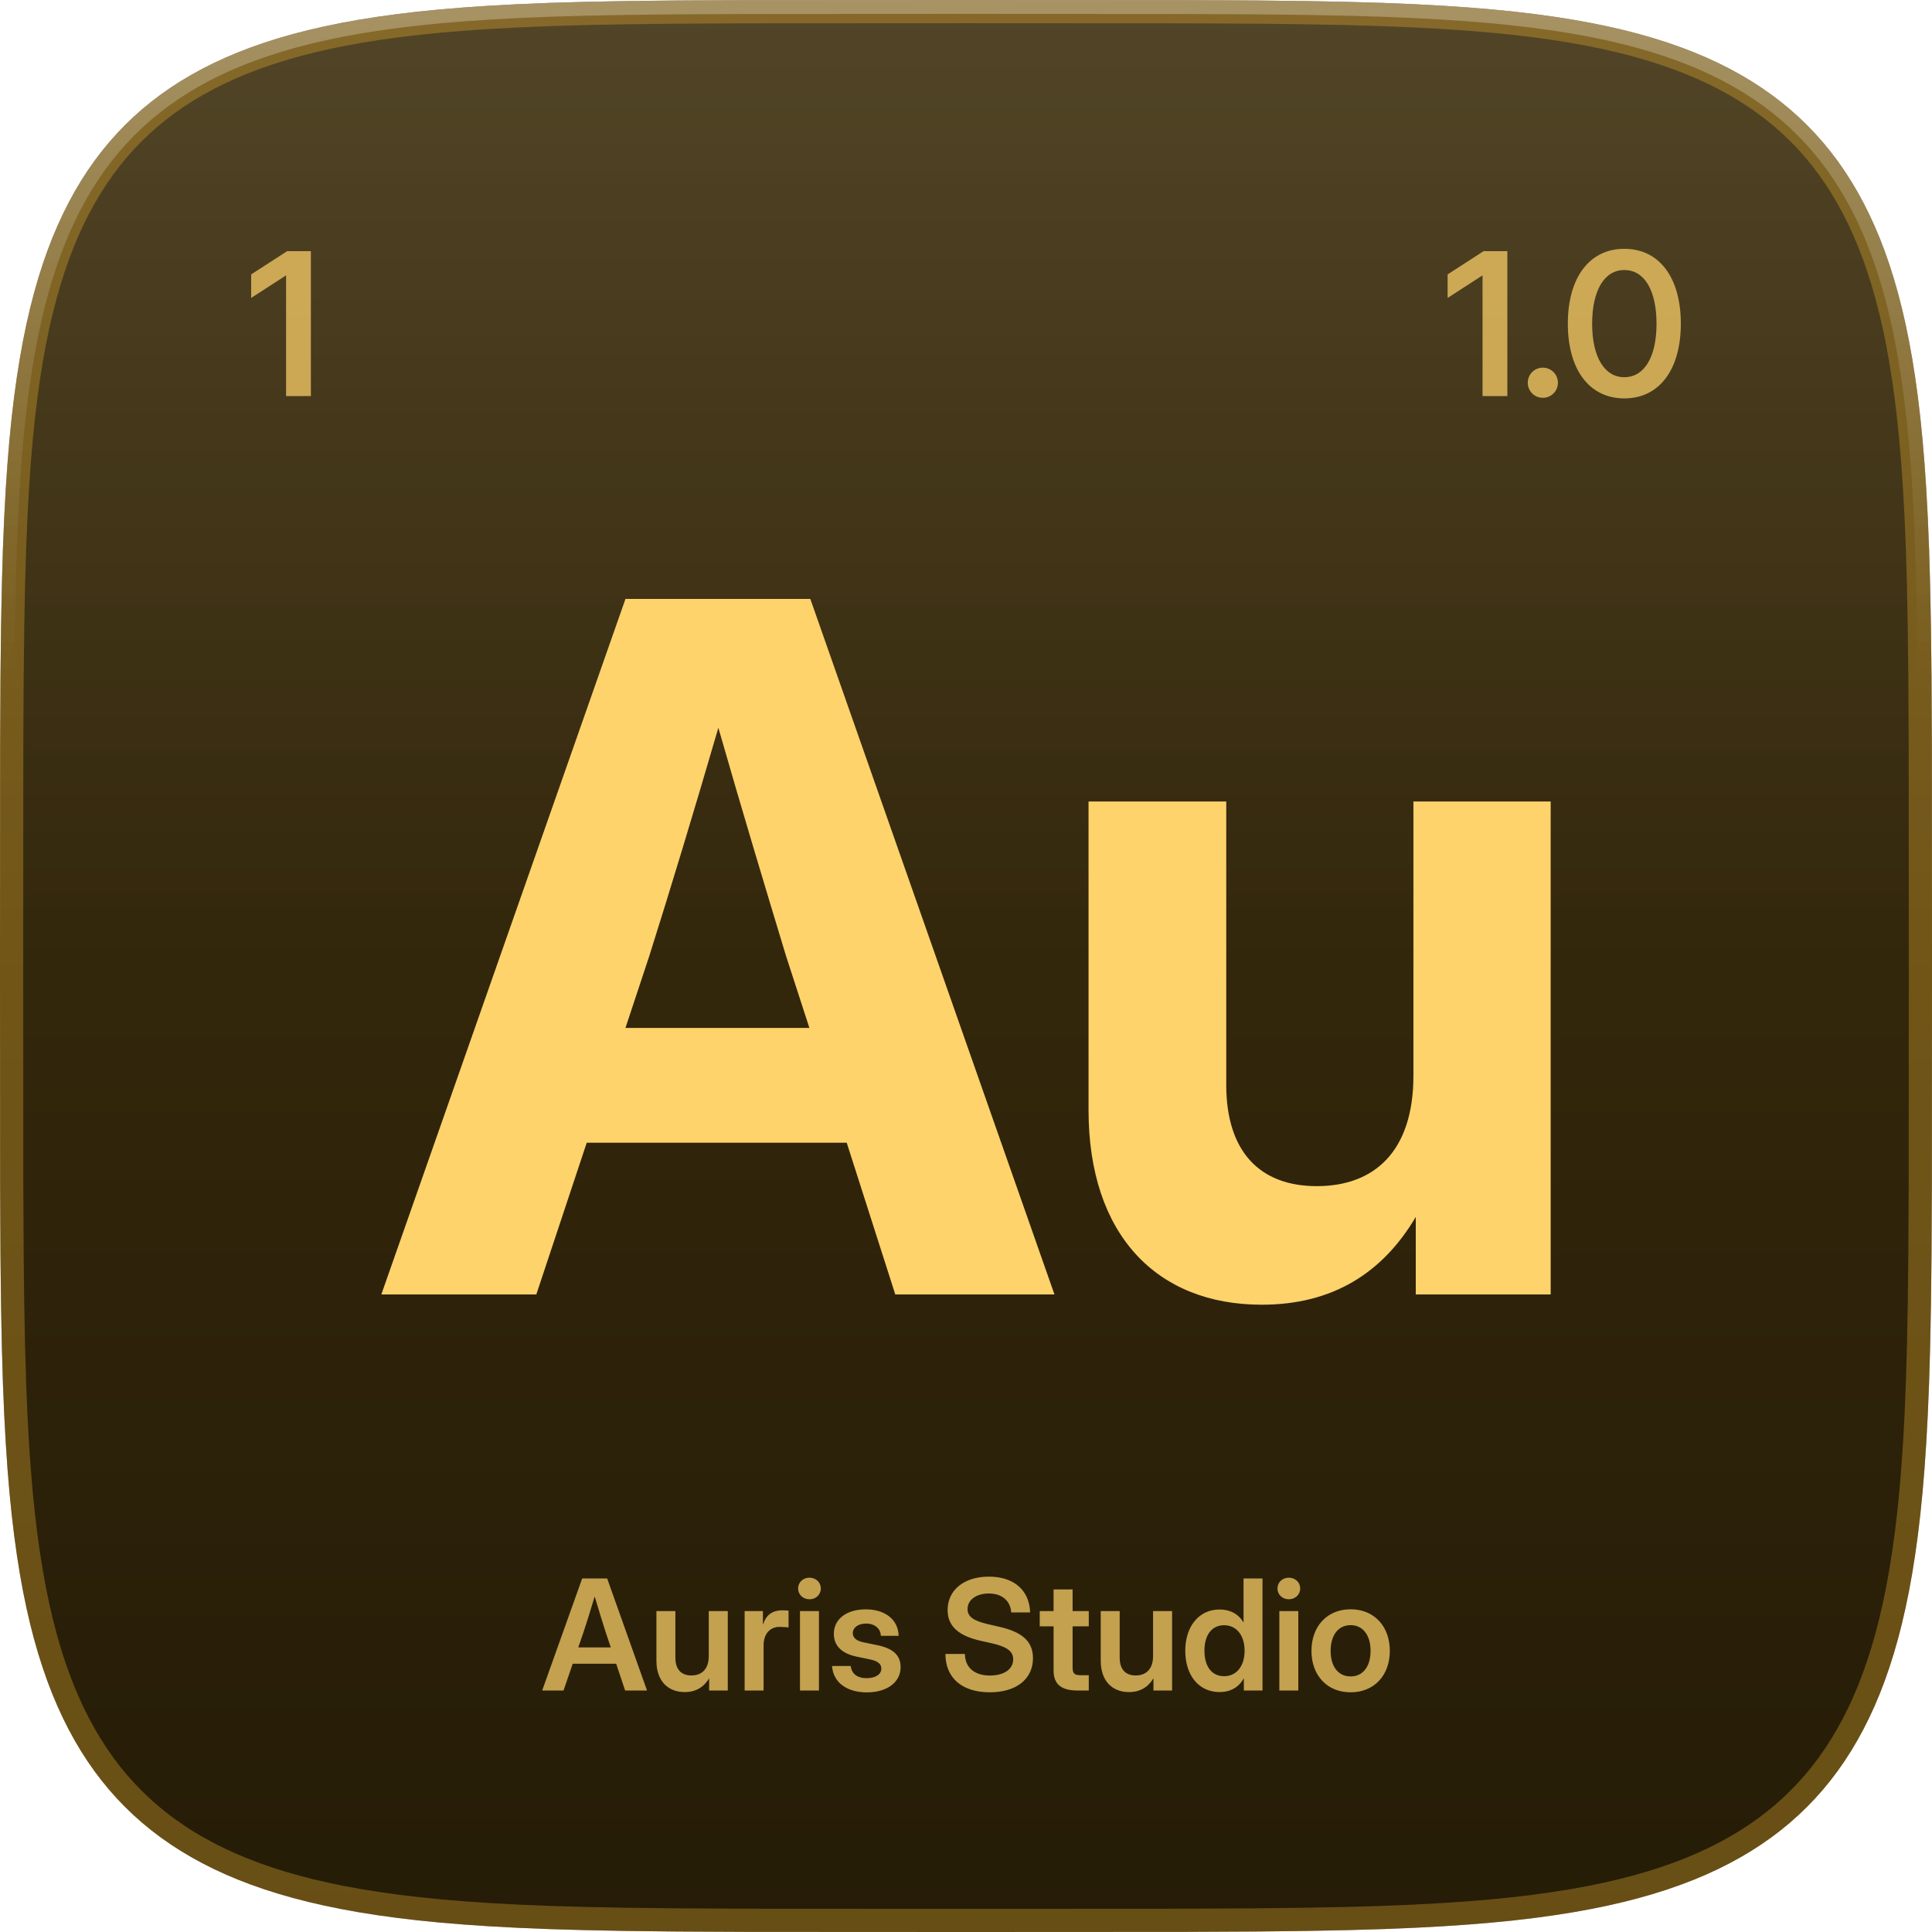
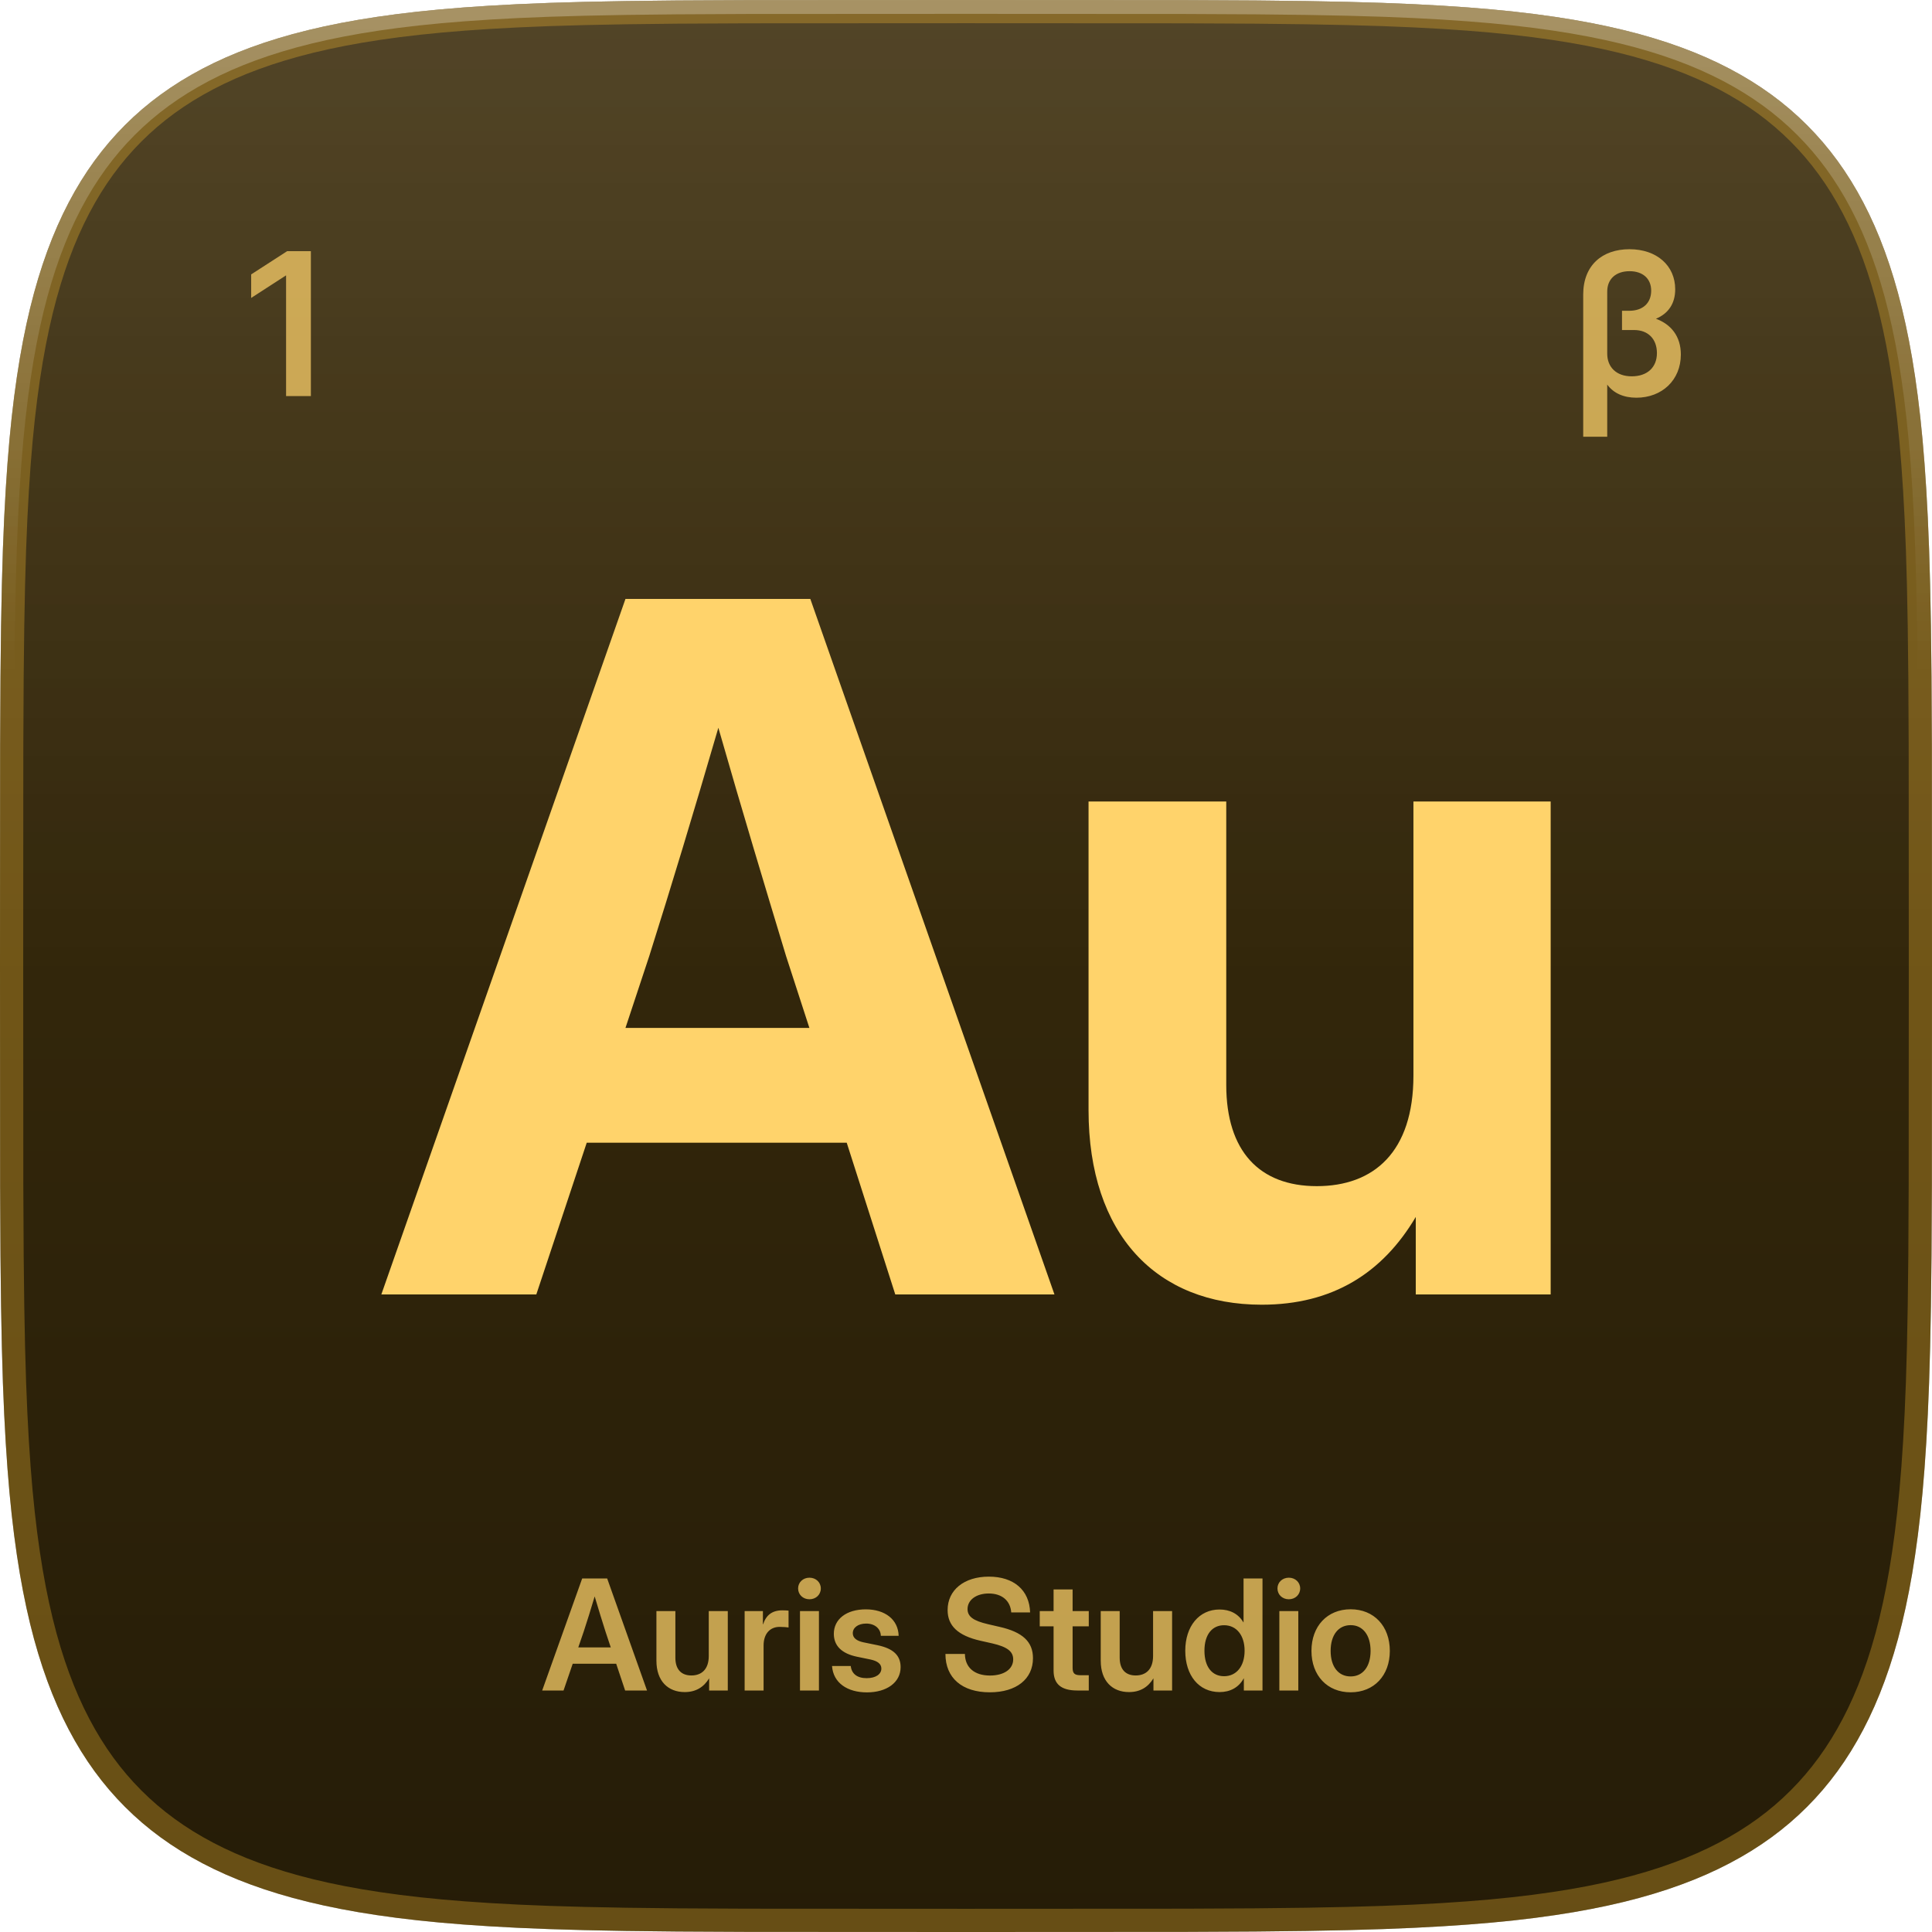
<svg xmlns="http://www.w3.org/2000/svg" viewBox="0 0 1024 1024" width="1024" height="1024">
  <defs>
    <linearGradient id="fill" x1="0" y1="0" x2="0" y2="1">
      <stop offset="0" stop-color="#40310f" />
      <stop offset="1" stop-color="#251c07" />
    </linearGradient>
    <clipPath id="tile">
      <path d="M1024.00,512.00 L1023.94,628.21 L1023.75,665.32 L1023.44,692.28 L1023.01,714.20 L1022.46,733.00 L1021.78,749.62 L1020.97,764.60 L1020.04,778.30 L1018.99,790.95 L1017.81,802.74 L1016.50,813.78 L1015.06,824.18 L1013.50,834.01 L1011.81,843.33 L1009.99,852.20 L1008.04,860.66 L1005.96,868.74 L1003.74,876.47 L1001.39,883.88 L998.90,890.99 L996.28,897.81 L993.52,904.36 L990.61,910.67 L987.56,916.73 L984.37,922.56 L981.03,928.18 L977.54,933.59 L973.90,938.79 L970.10,943.80 L966.14,948.62 L962.01,953.26 L957.72,957.72 L953.26,962.01 L948.62,966.14 L943.80,970.10 L938.79,973.90 L933.59,977.54 L928.18,981.03 L922.56,984.37 L916.73,987.56 L910.67,990.61 L904.36,993.52 L897.81,996.28 L890.99,998.90 L883.88,1001.39 L876.47,1003.74 L868.74,1005.96 L860.66,1008.04 L852.20,1009.99 L843.33,1011.81 L834.01,1013.50 L824.18,1015.06 L813.78,1016.50 L802.74,1017.81 L790.95,1018.99 L778.30,1020.04 L764.60,1020.97 L749.62,1021.78 L733.00,1022.46 L714.20,1023.01 L692.28,1023.44 L665.32,1023.75 L628.21,1023.94 L512.00,1024.00 L395.79,1023.94 L358.68,1023.75 L331.72,1023.44 L309.80,1023.01 L291.00,1022.46 L274.38,1021.78 L259.40,1020.97 L245.70,1020.04 L233.05,1018.99 L221.26,1017.81 L210.22,1016.50 L199.82,1015.06 L189.99,1013.50 L180.67,1011.81 L171.80,1009.99 L163.34,1008.04 L155.26,1005.96 L147.53,1003.74 L140.12,1001.39 L133.01,998.90 L126.19,996.28 L119.64,993.52 L113.33,990.61 L107.27,987.56 L101.44,984.37 L95.82,981.03 L90.41,977.54 L85.21,973.90 L80.20,970.10 L75.38,966.14 L70.74,962.01 L66.28,957.72 L61.99,953.26 L57.86,948.62 L53.90,943.80 L50.10,938.79 L46.46,933.59 L42.97,928.18 L39.63,922.56 L36.44,916.73 L33.39,910.67 L30.48,904.36 L27.72,897.81 L25.10,890.99 L22.61,883.88 L20.26,876.47 L18.04,868.74 L15.96,860.66 L14.01,852.20 L12.19,843.33 L10.50,834.01 L8.94,824.18 L7.50,813.78 L6.19,802.74 L5.01,790.95 L3.96,778.30 L3.03,764.60 L2.22,749.62 L1.54,733.00 L0.99,714.20 L0.56,692.28 L0.25,665.32 L0.06,628.21 L0.00,512.00 L0.06,395.79 L0.25,358.68 L0.56,331.72 L0.99,309.80 L1.54,291.00 L2.22,274.38 L3.03,259.40 L3.96,245.70 L5.01,233.05 L6.19,221.26 L7.50,210.22 L8.94,199.82 L10.50,189.99 L12.19,180.67 L14.01,171.80 L15.96,163.34 L18.04,155.26 L20.26,147.53 L22.61,140.12 L25.10,133.01 L27.72,126.19 L30.48,119.64 L33.39,113.33 L36.44,107.27 L39.63,101.44 L42.97,95.82 L46.46,90.41 L50.10,85.21 L53.90,80.20 L57.86,75.38 L61.99,70.74 L66.28,66.28 L70.74,61.99 L75.38,57.86 L80.20,53.90 L85.21,50.10 L90.41,46.46 L95.82,42.97 L101.44,39.63 L107.27,36.44 L113.33,33.39 L119.64,30.48 L126.19,27.72 L133.01,25.10 L140.12,22.61 L147.53,20.26 L155.26,18.04 L163.34,15.96 L171.80,14.01 L180.67,12.19 L189.99,10.50 L199.82,8.94 L210.22,7.50 L221.26,6.19 L233.05,5.01 L245.70,3.96 L259.40,3.03 L274.38,2.22 L291.00,1.54 L309.80,0.99 L331.72,0.56 L358.68,0.25 L395.79,0.06 L512.00,0.00 L628.21,0.06 L665.32,0.25 L692.28,0.56 L714.20,0.99 L733.00,1.54 L749.62,2.22 L764.60,3.03 L778.30,3.96 L790.95,5.01 L802.74,6.19 L813.78,7.50 L824.18,8.94 L834.01,10.50 L843.33,12.19 L852.20,14.01 L860.66,15.96 L868.74,18.04 L876.47,20.26 L883.88,22.61 L890.99,25.10 L897.81,27.72 L904.36,30.48 L910.67,33.39 L916.73,36.44 L922.56,39.63 L928.18,42.97 L933.59,46.46 L938.79,50.10 L943.80,53.90 L948.62,57.86 L953.26,61.99 L957.72,66.28 L962.01,70.74 L966.14,75.38 L970.10,80.20 L973.90,85.21 L977.54,90.41 L981.03,95.82 L984.37,101.44 L987.56,107.27 L990.61,113.33 L993.52,119.64 L996.28,126.19 L998.90,133.01 L1001.39,140.12 L1003.74,147.53 L1005.96,155.26 L1008.04,163.34 L1009.99,171.80 L1011.81,180.67 L1013.50,189.99 L1015.06,199.82 L1016.50,210.22 L1017.81,221.26 L1018.99,233.05 L1020.04,245.70 L1020.97,259.40 L1021.78,274.38 L1022.46,291.00 L1023.01,309.80 L1023.44,331.72 L1023.75,358.68 L1023.94,395.79 Z" />
    </clipPath>
    <linearGradient id="sheen" x1="0" y1="0" x2="0" y2="1">
      <stop offset="0" stop-color="#fff" stop-opacity="0.10" />
      <stop offset="0.5" stop-color="#fff" stop-opacity="0" />
    </linearGradient>
    <linearGradient id="edge" x1="0" y1="0" x2="0" y2="1">
      <stop offset="0" stop-color="#fff" stop-opacity="0.28" />
      <stop offset="0.35" stop-color="#fff" stop-opacity="0" />
    </linearGradient>
  </defs>
  <path d="M1024.00,512.00 L1023.94,628.21 L1023.75,665.32 L1023.44,692.28 L1023.01,714.20 L1022.46,733.00 L1021.78,749.62 L1020.97,764.60 L1020.04,778.30 L1018.99,790.95 L1017.81,802.74 L1016.50,813.78 L1015.06,824.18 L1013.50,834.01 L1011.81,843.33 L1009.99,852.20 L1008.04,860.66 L1005.96,868.74 L1003.74,876.47 L1001.39,883.88 L998.90,890.99 L996.28,897.81 L993.52,904.36 L990.61,910.67 L987.56,916.73 L984.37,922.56 L981.03,928.18 L977.54,933.59 L973.90,938.79 L970.10,943.80 L966.14,948.62 L962.01,953.26 L957.72,957.72 L953.26,962.01 L948.62,966.14 L943.80,970.10 L938.79,973.90 L933.59,977.54 L928.18,981.03 L922.56,984.37 L916.73,987.56 L910.67,990.61 L904.36,993.52 L897.81,996.28 L890.99,998.90 L883.88,1001.39 L876.47,1003.74 L868.74,1005.96 L860.66,1008.04 L852.20,1009.99 L843.33,1011.81 L834.01,1013.50 L824.18,1015.06 L813.78,1016.50 L802.74,1017.81 L790.95,1018.99 L778.30,1020.04 L764.60,1020.97 L749.62,1021.78 L733.00,1022.46 L714.20,1023.01 L692.28,1023.44 L665.32,1023.75 L628.21,1023.94 L512.00,1024.00 L395.79,1023.94 L358.68,1023.75 L331.72,1023.44 L309.80,1023.01 L291.00,1022.46 L274.38,1021.78 L259.40,1020.97 L245.70,1020.04 L233.05,1018.99 L221.26,1017.81 L210.22,1016.50 L199.82,1015.06 L189.99,1013.50 L180.67,1011.81 L171.80,1009.99 L163.34,1008.04 L155.26,1005.96 L147.53,1003.74 L140.12,1001.39 L133.01,998.90 L126.19,996.28 L119.64,993.52 L113.33,990.61 L107.27,987.56 L101.44,984.37 L95.82,981.03 L90.41,977.54 L85.21,973.90 L80.20,970.10 L75.38,966.14 L70.74,962.01 L66.28,957.72 L61.99,953.26 L57.86,948.62 L53.90,943.80 L50.10,938.79 L46.46,933.59 L42.97,928.18 L39.63,922.56 L36.44,916.73 L33.39,910.67 L30.48,904.36 L27.72,897.81 L25.10,890.99 L22.61,883.88 L20.26,876.47 L18.04,868.74 L15.96,860.66 L14.01,852.20 L12.19,843.33 L10.50,834.01 L8.94,824.18 L7.50,813.78 L6.19,802.74 L5.01,790.95 L3.96,778.30 L3.03,764.60 L2.22,749.62 L1.54,733.00 L0.99,714.20 L0.56,692.28 L0.25,665.32 L0.06,628.21 L0.00,512.00 L0.06,395.79 L0.25,358.68 L0.56,331.72 L0.99,309.80 L1.54,291.00 L2.22,274.38 L3.03,259.40 L3.96,245.70 L5.01,233.05 L6.19,221.26 L7.50,210.22 L8.94,199.82 L10.50,189.99 L12.19,180.67 L14.01,171.80 L15.96,163.34 L18.04,155.26 L20.26,147.53 L22.61,140.12 L25.10,133.01 L27.72,126.19 L30.48,119.64 L33.39,113.33 L36.44,107.27 L39.63,101.44 L42.97,95.82 L46.46,90.41 L50.10,85.21 L53.90,80.20 L57.86,75.38 L61.99,70.74 L66.28,66.28 L70.74,61.99 L75.38,57.86 L80.20,53.90 L85.21,50.10 L90.41,46.46 L95.82,42.97 L101.44,39.63 L107.27,36.44 L113.33,33.39 L119.64,30.48 L126.19,27.72 L133.01,25.10 L140.12,22.61 L147.53,20.26 L155.26,18.04 L163.34,15.96 L171.80,14.01 L180.67,12.19 L189.99,10.50 L199.82,8.94 L210.22,7.50 L221.26,6.19 L233.05,5.01 L245.70,3.96 L259.40,3.03 L274.38,2.22 L291.00,1.54 L309.80,0.99 L331.72,0.56 L358.68,0.25 L395.79,0.06 L512.00,0.00 L628.21,0.06 L665.32,0.25 L692.28,0.56 L714.20,0.99 L733.00,1.54 L749.62,2.22 L764.60,3.03 L778.30,3.96 L790.95,5.01 L802.74,6.19 L813.78,7.50 L824.18,8.94 L834.01,10.50 L843.33,12.19 L852.20,14.01 L860.66,15.96 L868.74,18.04 L876.47,20.26 L883.88,22.61 L890.99,25.10 L897.81,27.72 L904.36,30.48 L910.67,33.39 L916.73,36.44 L922.56,39.63 L928.18,42.97 L933.59,46.46 L938.79,50.10 L943.80,53.90 L948.62,57.86 L953.26,61.99 L957.72,66.28 L962.01,70.74 L966.14,75.38 L970.10,80.20 L973.90,85.21 L977.54,90.41 L981.03,95.82 L984.37,101.44 L987.56,107.27 L990.61,113.33 L993.52,119.64 L996.28,126.19 L998.90,133.01 L1001.39,140.12 L1003.74,147.53 L1005.96,155.26 L1008.04,163.34 L1009.99,171.80 L1011.81,180.67 L1013.50,189.99 L1015.06,199.82 L1016.50,210.22 L1017.81,221.26 L1018.99,233.05 L1020.04,245.70 L1020.97,259.40 L1021.78,274.38 L1022.46,291.00 L1023.01,309.80 L1023.44,331.72 L1023.75,358.68 L1023.94,395.79 Z" fill="url(#fill)" />
  <rect x="0" y="0" width="1024" height="1024" fill="url(#sheen)" clip-path="url(#tile)" />
  <path d="M1024.00,512.00 L1023.94,628.21 L1023.75,665.32 L1023.44,692.28 L1023.01,714.20 L1022.46,733.00 L1021.78,749.62 L1020.97,764.60 L1020.04,778.30 L1018.99,790.95 L1017.81,802.74 L1016.50,813.78 L1015.06,824.18 L1013.50,834.01 L1011.81,843.33 L1009.99,852.20 L1008.04,860.66 L1005.96,868.74 L1003.74,876.47 L1001.39,883.88 L998.90,890.99 L996.28,897.81 L993.52,904.36 L990.61,910.67 L987.56,916.73 L984.37,922.56 L981.03,928.18 L977.54,933.59 L973.90,938.79 L970.10,943.80 L966.14,948.62 L962.01,953.26 L957.72,957.72 L953.26,962.01 L948.62,966.14 L943.80,970.10 L938.79,973.90 L933.59,977.54 L928.18,981.03 L922.56,984.37 L916.73,987.56 L910.67,990.61 L904.36,993.52 L897.81,996.28 L890.99,998.90 L883.88,1001.39 L876.47,1003.74 L868.74,1005.96 L860.66,1008.04 L852.20,1009.99 L843.33,1011.81 L834.01,1013.50 L824.18,1015.06 L813.78,1016.50 L802.74,1017.81 L790.95,1018.99 L778.30,1020.04 L764.60,1020.97 L749.62,1021.78 L733.00,1022.46 L714.20,1023.01 L692.28,1023.44 L665.32,1023.75 L628.21,1023.94 L512.00,1024.00 L395.79,1023.94 L358.68,1023.75 L331.72,1023.44 L309.80,1023.01 L291.00,1022.46 L274.38,1021.78 L259.40,1020.97 L245.70,1020.04 L233.05,1018.99 L221.26,1017.81 L210.22,1016.50 L199.82,1015.06 L189.99,1013.50 L180.67,1011.81 L171.80,1009.99 L163.34,1008.04 L155.26,1005.96 L147.53,1003.74 L140.12,1001.39 L133.01,998.90 L126.19,996.28 L119.64,993.52 L113.33,990.61 L107.27,987.56 L101.44,984.37 L95.82,981.03 L90.41,977.54 L85.21,973.90 L80.20,970.10 L75.38,966.14 L70.74,962.01 L66.28,957.72 L61.99,953.26 L57.86,948.62 L53.90,943.80 L50.10,938.79 L46.46,933.59 L42.97,928.18 L39.63,922.56 L36.44,916.73 L33.39,910.67 L30.48,904.36 L27.72,897.81 L25.10,890.99 L22.61,883.88 L20.26,876.47 L18.04,868.74 L15.96,860.66 L14.01,852.20 L12.19,843.33 L10.50,834.01 L8.94,824.18 L7.50,813.78 L6.19,802.74 L5.01,790.95 L3.96,778.30 L3.03,764.60 L2.22,749.62 L1.54,733.00 L0.99,714.20 L0.56,692.28 L0.25,665.32 L0.06,628.21 L0.00,512.00 L0.06,395.79 L0.25,358.68 L0.56,331.72 L0.99,309.80 L1.54,291.00 L2.22,274.38 L3.03,259.40 L3.96,245.70 L5.01,233.05 L6.19,221.26 L7.50,210.22 L8.94,199.82 L10.50,189.99 L12.19,180.67 L14.01,171.80 L15.96,163.34 L18.04,155.26 L20.26,147.53 L22.61,140.12 L25.10,133.01 L27.72,126.19 L30.48,119.64 L33.39,113.33 L36.44,107.27 L39.63,101.44 L42.97,95.82 L46.46,90.41 L50.10,85.21 L53.90,80.20 L57.86,75.38 L61.99,70.74 L66.28,66.28 L70.74,61.99 L75.38,57.86 L80.20,53.90 L85.21,50.10 L90.41,46.46 L95.82,42.97 L101.44,39.63 L107.27,36.44 L113.33,33.39 L119.64,30.48 L126.19,27.72 L133.01,25.10 L140.12,22.61 L147.53,20.26 L155.26,18.04 L163.34,15.96 L171.80,14.01 L180.67,12.19 L189.99,10.50 L199.82,8.94 L210.22,7.50 L221.26,6.19 L233.05,5.01 L245.70,3.96 L259.40,3.03 L274.38,2.22 L291.00,1.54 L309.80,0.99 L331.72,0.56 L358.68,0.25 L395.79,0.06 L512.00,0.00 L628.21,0.06 L665.32,0.25 L692.28,0.56 L714.20,0.99 L733.00,1.54 L749.62,2.22 L764.60,3.03 L778.30,3.96 L790.95,5.01 L802.74,6.19 L813.78,7.50 L824.18,8.94 L834.01,10.50 L843.33,12.19 L852.20,14.01 L860.66,15.96 L868.74,18.04 L876.47,20.26 L883.88,22.61 L890.99,25.10 L897.81,27.72 L904.36,30.48 L910.67,33.39 L916.73,36.44 L922.56,39.63 L928.18,42.97 L933.59,46.46 L938.79,50.10 L943.80,53.90 L948.62,57.86 L953.26,61.99 L957.72,66.28 L962.01,70.74 L966.14,75.38 L970.10,80.20 L973.90,85.21 L977.54,90.41 L981.03,95.82 L984.37,101.44 L987.56,107.27 L990.61,113.33 L993.52,119.64 L996.28,126.19 L998.90,133.01 L1001.39,140.12 L1003.74,147.53 L1005.96,155.26 L1008.04,163.34 L1009.99,171.80 L1011.81,180.67 L1013.50,189.99 L1015.06,199.82 L1016.50,210.22 L1017.81,221.26 L1018.99,233.05 L1020.04,245.70 L1020.97,259.40 L1021.78,274.38 L1022.46,291.00 L1023.01,309.80 L1023.44,331.72 L1023.75,358.68 L1023.94,395.79 Z" fill="none" stroke="#e8b130" stroke-opacity="0.34" stroke-width="24.6" clip-path="url(#tile)" />
  <path d="M1024.00,512.00 L1023.94,628.21 L1023.75,665.32 L1023.44,692.28 L1023.01,714.20 L1022.46,733.00 L1021.78,749.62 L1020.97,764.60 L1020.04,778.30 L1018.99,790.95 L1017.81,802.74 L1016.50,813.78 L1015.06,824.18 L1013.50,834.01 L1011.81,843.33 L1009.99,852.20 L1008.04,860.66 L1005.96,868.74 L1003.74,876.47 L1001.39,883.88 L998.90,890.99 L996.28,897.81 L993.52,904.36 L990.61,910.67 L987.56,916.73 L984.37,922.56 L981.03,928.18 L977.54,933.59 L973.90,938.79 L970.10,943.80 L966.14,948.62 L962.01,953.26 L957.72,957.72 L953.26,962.01 L948.62,966.14 L943.80,970.10 L938.79,973.90 L933.59,977.54 L928.18,981.03 L922.56,984.37 L916.73,987.56 L910.67,990.61 L904.36,993.52 L897.81,996.28 L890.99,998.90 L883.88,1001.39 L876.47,1003.74 L868.74,1005.96 L860.66,1008.04 L852.20,1009.99 L843.33,1011.81 L834.01,1013.50 L824.18,1015.06 L813.78,1016.50 L802.74,1017.81 L790.95,1018.99 L778.30,1020.04 L764.60,1020.97 L749.62,1021.78 L733.00,1022.46 L714.20,1023.01 L692.28,1023.44 L665.32,1023.75 L628.21,1023.94 L512.00,1024.00 L395.79,1023.94 L358.68,1023.75 L331.72,1023.44 L309.80,1023.01 L291.00,1022.46 L274.38,1021.78 L259.40,1020.97 L245.70,1020.04 L233.05,1018.99 L221.26,1017.81 L210.22,1016.50 L199.82,1015.06 L189.99,1013.50 L180.67,1011.81 L171.80,1009.99 L163.34,1008.04 L155.26,1005.96 L147.53,1003.74 L140.12,1001.39 L133.01,998.90 L126.19,996.28 L119.64,993.52 L113.33,990.61 L107.27,987.56 L101.44,984.37 L95.82,981.03 L90.41,977.54 L85.21,973.90 L80.20,970.10 L75.38,966.14 L70.74,962.01 L66.28,957.72 L61.99,953.26 L57.86,948.62 L53.90,943.80 L50.10,938.79 L46.46,933.59 L42.97,928.18 L39.63,922.56 L36.44,916.73 L33.39,910.67 L30.48,904.36 L27.72,897.81 L25.10,890.99 L22.61,883.88 L20.26,876.47 L18.04,868.74 L15.96,860.66 L14.01,852.20 L12.19,843.33 L10.50,834.01 L8.94,824.18 L7.50,813.78 L6.19,802.74 L5.01,790.95 L3.96,778.30 L3.03,764.60 L2.22,749.62 L1.54,733.00 L0.99,714.20 L0.56,692.28 L0.25,665.32 L0.06,628.21 L0.00,512.00 L0.06,395.79 L0.25,358.68 L0.56,331.72 L0.99,309.80 L1.54,291.00 L2.22,274.38 L3.03,259.40 L3.96,245.70 L5.01,233.05 L6.19,221.26 L7.50,210.22 L8.94,199.82 L10.50,189.99 L12.19,180.67 L14.01,171.80 L15.96,163.34 L18.04,155.26 L20.26,147.53 L22.61,140.12 L25.10,133.01 L27.72,126.19 L30.48,119.64 L33.39,113.33 L36.44,107.27 L39.63,101.44 L42.97,95.82 L46.46,90.41 L50.10,85.21 L53.90,80.20 L57.86,75.38 L61.99,70.74 L66.28,66.28 L70.74,61.99 L75.38,57.86 L80.20,53.90 L85.21,50.10 L90.41,46.46 L95.82,42.97 L101.44,39.63 L107.27,36.44 L113.33,33.39 L119.64,30.48 L126.19,27.72 L133.01,25.10 L140.12,22.61 L147.53,20.26 L155.26,18.04 L163.34,15.96 L171.80,14.01 L180.67,12.19 L189.99,10.50 L199.82,8.94 L210.22,7.50 L221.26,6.19 L233.05,5.01 L245.70,3.96 L259.40,3.03 L274.38,2.22 L291.00,1.54 L309.80,0.99 L331.72,0.56 L358.68,0.25 L395.79,0.06 L512.00,0.00 L628.21,0.06 L665.32,0.25 L692.28,0.56 L714.20,0.99 L733.00,1.54 L749.62,2.22 L764.60,3.03 L778.30,3.96 L790.95,5.01 L802.74,6.19 L813.78,7.50 L824.18,8.94 L834.01,10.50 L843.33,12.19 L852.20,14.01 L860.66,15.96 L868.74,18.04 L876.47,20.26 L883.88,22.61 L890.99,25.10 L897.81,27.72 L904.36,30.48 L910.67,33.39 L916.73,36.44 L922.56,39.63 L928.18,42.97 L933.59,46.46 L938.79,50.10 L943.80,53.90 L948.62,57.86 L953.26,61.99 L957.72,66.28 L962.01,70.74 L966.14,75.38 L970.10,80.20 L973.90,85.21 L977.54,90.41 L981.03,95.82 L984.37,101.44 L987.56,107.27 L990.61,113.33 L993.52,119.64 L996.28,126.19 L998.90,133.01 L1001.39,140.12 L1003.74,147.53 L1005.96,155.26 L1008.04,163.34 L1009.99,171.80 L1011.81,180.67 L1013.50,189.99 L1015.06,199.82 L1016.50,210.22 L1017.81,221.26 L1018.99,233.05 L1020.04,245.70 L1020.97,259.40 L1021.78,274.38 L1022.46,291.00 L1023.01,309.80 L1023.44,331.72 L1023.75,358.68 L1023.94,395.79 Z" fill="none" stroke="url(#edge)" stroke-width="14.7" clip-path="url(#tile)" />
  <path transform="translate(199.89 686.08)" d="M2.227 0.0H84.367L111.087 -80.408H248.894L274.624 0.0H358.991L229.596 -368.64H131.622ZM131.622 -141.271 144.24 -179.372C156.115 -216.978 167.496 -254.584 180.856 -300.355C193.969 -254.584 205.35 -216.978 216.731 -179.372L229.101 -141.271ZM468.851 5.443C506.457 5.443 532.93 -11.381 550.496 -41.07V0.0H621.997V-261.264H549.259V-116.035C549.259 -75.46 528.229 -57.399 498.045 -57.399C467.614 -57.399 450.048 -75.955 450.048 -111.087V-261.264H377.062V-97.727C377.062 -31.668 413.184 5.443 468.851 5.443Z" fill="#ffd36b" />
  <path transform="translate(130.96 209.92)" d="M33.813 -76.8H21.236L2.165 -64.481V-52.008L20.566 -63.914H20.669V0.0H33.813Z" fill="#ffd36b" fill-opacity="0.72" />
-   <path transform="translate(765.11 209.92)" d="M33.813 -76.8H21.236L2.165 -64.481V-52.008L20.566 -63.914H20.669V0.0H33.813ZM52.626 0.928C57.059 0.928 60.615 -2.629 60.615 -7.061C60.615 -11.494 57.059 -15.051 52.626 -15.051C48.193 -15.051 44.637 -11.494 44.637 -7.061C44.637 -2.629 48.193 0.928 52.626 0.928ZM95.82 1.237C114.375 1.237 125.766 -14.02 125.766 -38.348C125.766 -62.78 114.375 -78.037 95.82 -78.037C77.264 -78.037 65.873 -62.729 65.873 -38.348C65.873 -14.02 77.264 1.237 95.82 1.237ZM95.82 -9.999C85.253 -9.999 78.759 -20.721 78.759 -38.348C78.759 -56.079 85.253 -66.801 95.82 -66.801C106.438 -66.801 112.881 -56.079 112.881 -38.348C112.881 -20.721 106.438 -9.999 95.82 -9.999Z" fill="#ffd36b" fill-opacity="0.72" />
+   <path transform="translate(833.36 209.92)" d="M5.773 21.545H18.504V-6.082C21.854 -1.495 27.215 0.876 33.967 0.876C47.472 0.876 57.523 -8.402 57.523 -22.009C57.523 -31.751 52.265 -38.039 44.328 -40.977C50.822 -43.709 54.533 -48.915 54.533 -56.595C54.533 -69.12 44.791 -77.831 30.308 -77.831C15.824 -77.831 5.773 -69.275 5.773 -53.812ZM31.493 -10.463C23.195 -10.463 18.504 -15.463 18.504 -22.473V-55.409C18.504 -62.007 23.04 -66.182 30.359 -66.182C37.369 -66.182 41.802 -62.213 41.802 -55.873C41.802 -49.276 37.369 -45.204 30.205 -45.204H26.339V-34.998H32.782C40.204 -34.998 44.843 -30.205 44.843 -22.782C44.843 -15.205 39.74 -10.463 31.493 -10.463Z" fill="#ffd36b" fill-opacity="0.72" />
  <path transform="translate(286.85 896.00)" d="M0.518 0.0H11.839L16.702 -14.19H39.741L44.484 0.0H56.084L34.958 -59.392H21.724ZM19.651 -22.84 22.521 -31.211C24.315 -36.672 26.109 -42.372 28.341 -49.865C30.573 -42.372 32.327 -36.672 34.081 -31.211L36.871 -22.84ZM76.054 0.837C81.873 0.837 86.138 -1.714 89.008 -6.457V0.0H98.894V-42.093H88.809V-18.296C88.809 -11.121 84.903 -7.972 79.601 -7.972C74.22 -7.972 71.111 -11.201 71.111 -17.379V-42.093H61.066V-15.785C61.066 -4.983 67.244 0.837 76.054 0.837ZM107.822 0.0H117.867V-23.837C117.867 -30.413 121.574 -33.722 126.357 -33.722C128.35 -33.722 130.344 -33.523 131.101 -33.403V-42.332C130.304 -42.411 129.188 -42.491 127.832 -42.491C122.411 -42.491 119.183 -39.94 117.628 -35.117H117.508V-42.093H107.822ZM137.16 0.0H147.204V-42.093H137.16ZM142.182 -48.351C145.61 -48.351 148.201 -50.822 148.201 -54.091C148.201 -57.319 145.61 -59.791 142.182 -59.791C138.754 -59.791 136.163 -57.319 136.163 -54.091C136.163 -50.822 138.754 -48.351 142.182 -48.351ZM172.635 0.997C183.039 0.997 190.493 -4.185 190.493 -12.397C190.493 -18.575 186.626 -22.242 178.296 -23.996L170.722 -25.551C167.214 -26.308 165.142 -27.862 165.142 -30.374C165.142 -33.244 167.852 -35.476 172.277 -35.476C176.861 -35.476 179.93 -32.725 180.01 -28.979H189.456C189.217 -37.628 182.242 -43.009 172.037 -43.009C161.754 -43.009 155.097 -37.788 155.097 -30.055C155.097 -23.677 159.322 -19.571 167.374 -17.897L174.549 -16.422C178.096 -15.665 180.289 -14.19 180.289 -11.639C180.289 -8.65 177.339 -6.537 172.476 -6.537C167.454 -6.537 164.504 -8.889 164.065 -12.994H154.14C154.778 -3.946 162.391 0.997 172.635 0.997ZM237.767 0.957C251.838 0.957 260.647 -6.059 260.647 -17.14C260.647 -25.869 255.107 -31.011 242.79 -33.762L236.771 -35.157C229.038 -36.951 225.969 -39.183 225.969 -43.169C225.969 -48.032 230.632 -51.42 237.209 -51.42C244.145 -51.42 248.689 -47.633 249.128 -41.375H259.132C258.774 -53.174 250.523 -60.349 237.249 -60.349C224.135 -60.349 215.406 -53.253 215.406 -42.651C215.406 -34.32 220.866 -29.098 232.745 -26.388L239.123 -24.953C247.055 -23.119 250.164 -20.688 250.164 -16.502C250.164 -11.28 245.261 -7.932 237.847 -7.932C229.596 -7.932 224.653 -12.197 224.574 -19.372H214.25C214.25 -6.657 223.059 0.957 237.767 0.957ZM290.224 -42.093H281.654V-53.572H271.569V-42.093H264.235V-34.001H271.569V-10.603C271.569 -3.388 275.595 0.0 284.165 0.0H290.224V-8.092H285.919C282.65 -8.092 281.654 -9.088 281.654 -12.078V-34.001H290.224ZM311.549 0.837C317.369 0.837 321.634 -1.714 324.504 -6.457V0.0H334.389V-42.093H324.304V-18.296C324.304 -11.121 320.398 -7.972 315.096 -7.972C309.715 -7.972 306.606 -11.201 306.606 -17.379V-42.093H296.561V-15.785C296.561 -4.983 302.74 0.837 311.549 0.837ZM359.581 0.837C365.081 0.837 369.705 -1.555 372.336 -6.418H372.416V0.0H382.301V-59.392H372.256V-36.114H372.177C369.466 -40.737 364.962 -42.93 359.501 -42.93C348.699 -42.93 341.364 -34.041 341.364 -21.086C341.364 -7.972 348.579 0.837 359.581 0.837ZM361.932 -7.573C355.714 -7.573 351.529 -12.357 351.529 -21.086C351.529 -29.776 355.714 -34.599 361.932 -34.599C368.509 -34.599 372.814 -29.258 372.814 -21.086C372.814 -12.875 368.509 -7.573 361.932 -7.573ZM391.23 0.0H401.275V-42.093H391.23ZM396.252 -48.351C399.68 -48.351 402.271 -50.822 402.271 -54.091C402.271 -57.319 399.68 -59.791 396.252 -59.791C392.824 -59.791 390.233 -57.319 390.233 -54.091C390.233 -50.822 392.824 -48.351 396.252 -48.351ZM429.018 0.957C441.414 0.957 449.785 -7.932 449.785 -21.006C449.785 -34.081 441.414 -43.049 429.018 -43.049C416.621 -43.049 408.25 -34.081 408.25 -21.006C408.25 -7.932 416.621 0.957 429.018 0.957ZM429.018 -7.454C422.52 -7.454 418.415 -12.596 418.415 -21.006C418.415 -29.457 422.56 -34.639 429.018 -34.639C435.435 -34.639 439.581 -29.417 439.581 -21.006C439.581 -12.636 435.475 -7.454 429.018 -7.454Z" fill="#ffd36b" fill-opacity="0.72" />
</svg>
